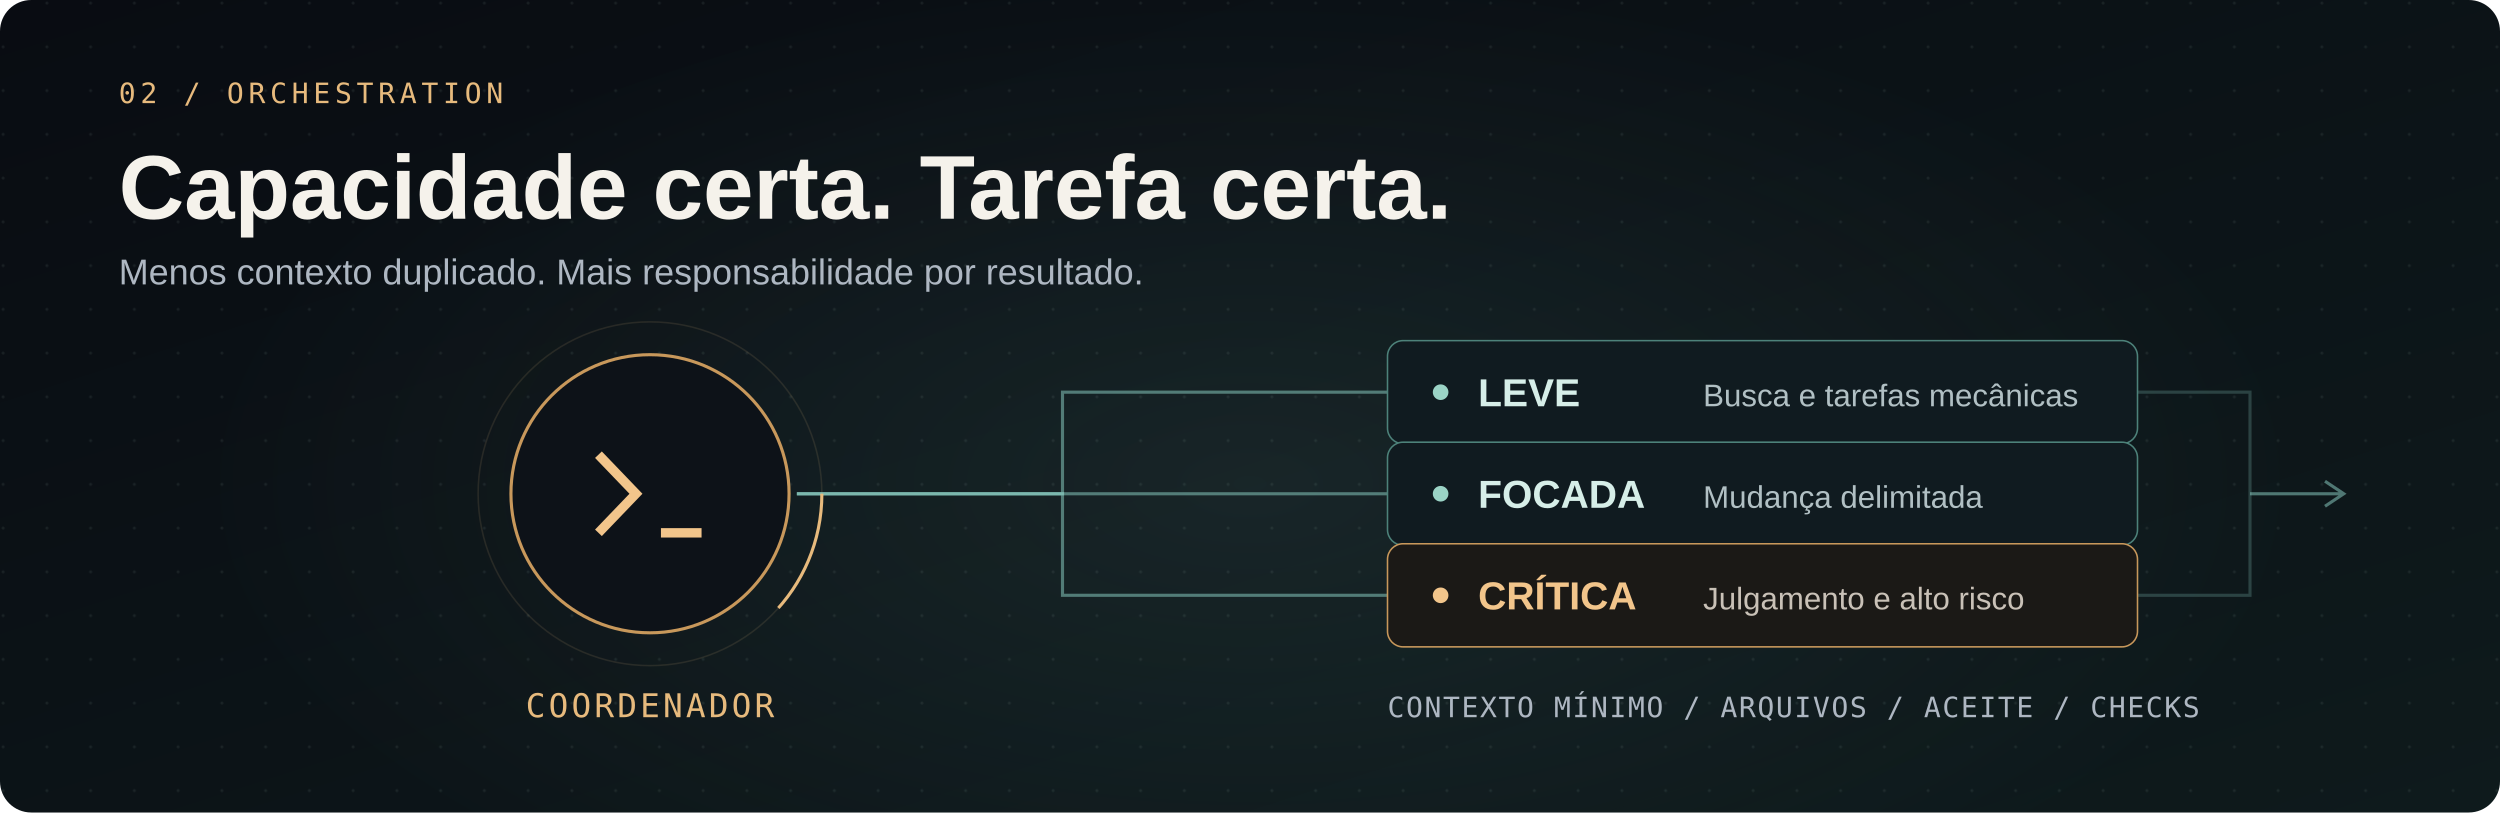
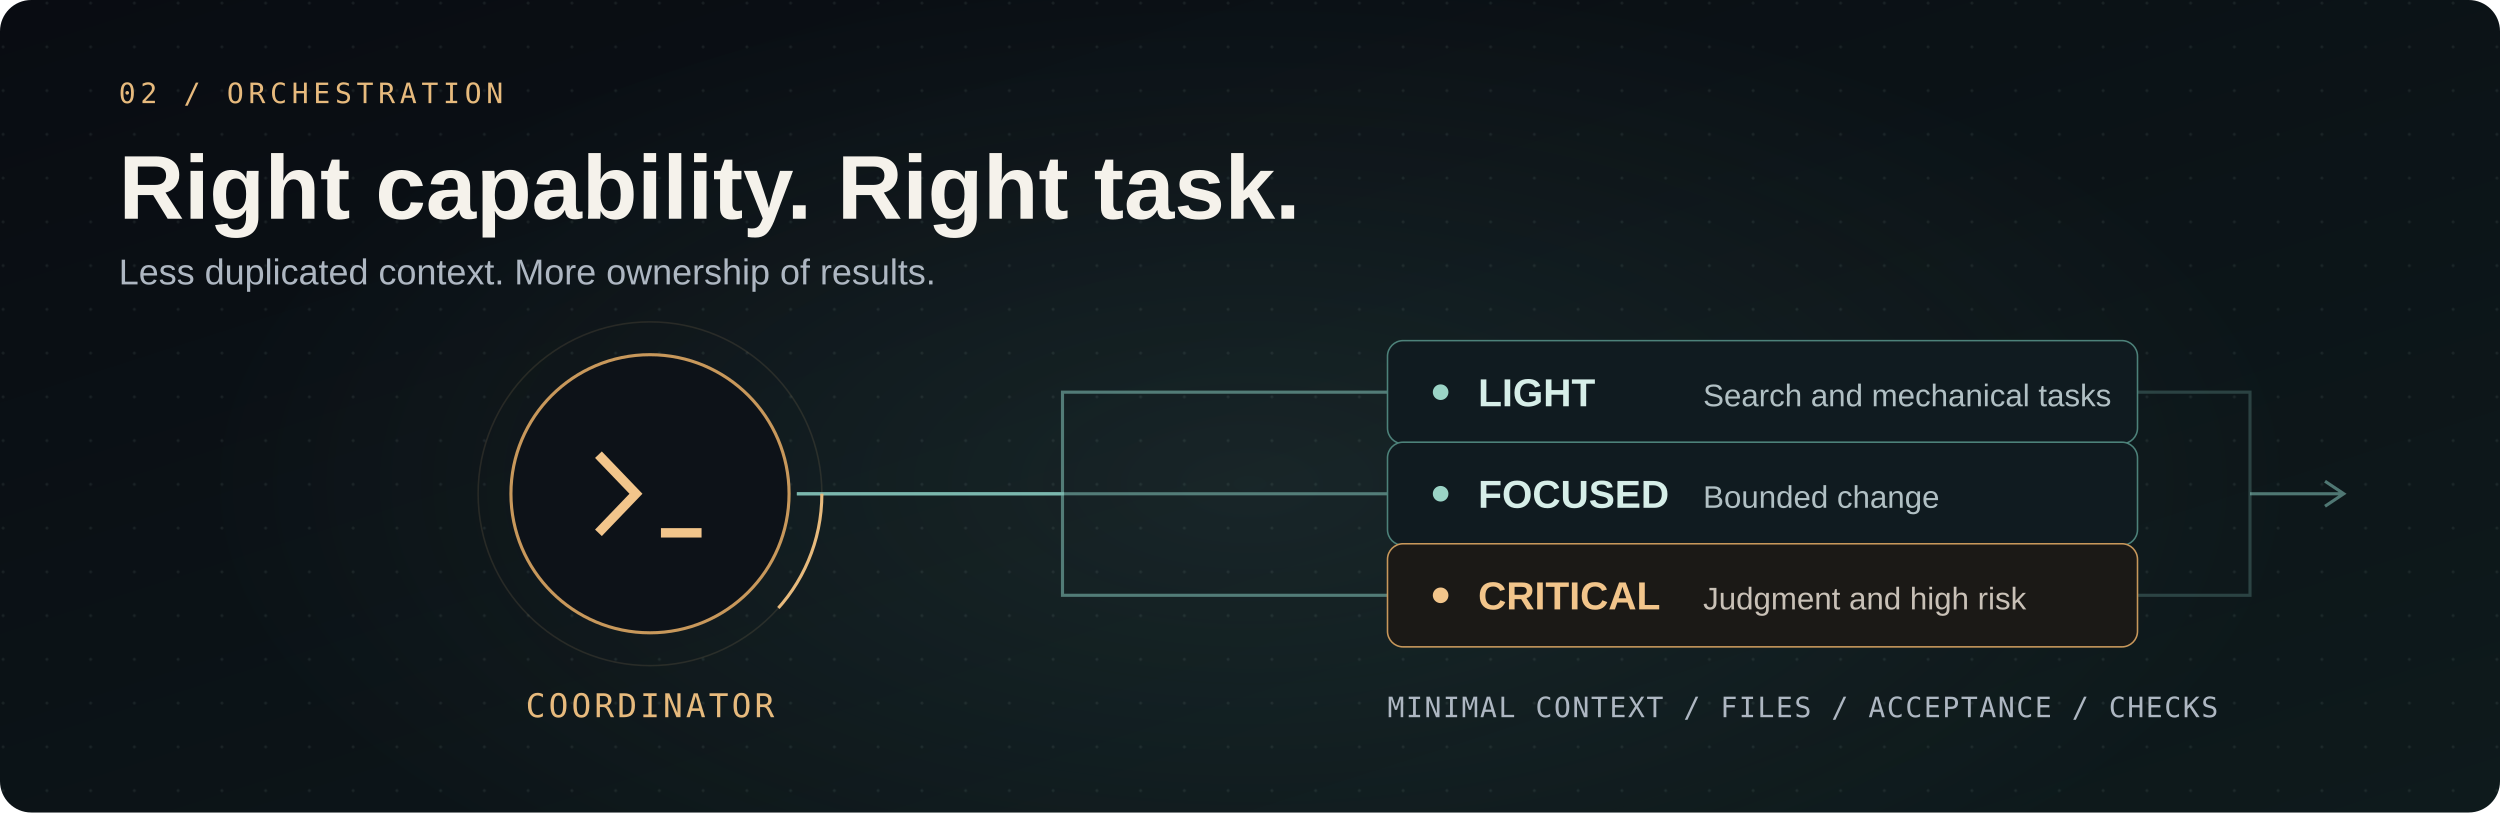
<svg xmlns="http://www.w3.org/2000/svg" width="1600" height="520" viewBox="0 0 1600 520" role="img" aria-labelledby="title description">
  <defs>
    <linearGradient id="bg" x2="1" y2="1">
      <stop stop-color="#090c12" />
      <stop offset="1" stop-color="#0e1a1c" />
    </linearGradient>
    <radialGradient id="halo">
      <stop stop-color="#85c6bc" stop-opacity=".1" />
      <stop offset="1" stop-color="#85c6bc" stop-opacity="0" />
    </radialGradient>
    <pattern id="dots" width="28" height="28" patternUnits="userSpaceOnUse">
      <circle cx="2" cy="2" r="1" fill="#b9d4cc" opacity=".08" />
    </pattern>
    <clipPath id="frame">
      <rect width="1600" height="520" rx="20" />
    </clipPath>
  </defs>
  <style>
    .route { animation: route 2.8s ease-out both; }
    .agent { animation: ready 1s .6s both; }
    .focus { animation: ready 1s 1.2s both; }
    .critical { animation: ready 1s 1.8s both; }
    .orbit { transform-origin: 416px 316px; animation: orbit 4.6s ease-out both; }
    @keyframes route { from { stroke-dasharray: 1400; stroke-dashoffset: 1400; } to { stroke-dasharray: 1400; stroke-dashoffset: 0; } }
    @keyframes ready { from { opacity: .2; transform: translateX(12px); } to { opacity: 1; transform: translateX(0); } }
    @keyframes orbit { from { transform: rotate(-28deg); } to { transform: rotate(0); } }
    @media (prefers-reduced-motion: reduce) { .route,.agent,.focus,.critical,.orbit { animation: none; } }
  </style>
  <g clip-path="url(#frame)">
    <rect width="1600" height="520" fill="url(#bg)" />
    <rect width="1600" height="520" fill="url(#dots)" />
    <ellipse cx="800" cy="310" rx="680" ry="330" fill="url(#halo)" />
    <text x="76" y="66" fill="#e7ba7d" font-family="monospace" font-size="18" letter-spacing="3">02 / ORCHESTRATION</text>
-     <text x="76" y="140" fill="#f5f2eb" font-family="Arial, Helvetica, sans-serif" font-size="58" font-weight="800">Capacidade certa. Tarefa certa.</text>
-     <text x="76" y="182" fill="#aeb7c2" font-family="Arial, Helvetica, sans-serif" font-size="23">Menos contexto duplicado. Mais responsabilidade por resultado.</text>
+     <text x="76" y="140" fill="#f5f2eb" font-family="Arial, Helvetica, sans-serif" font-size="58" font-weight="800">Right capability. Right task.</text>
+     <text x="76" y="182" fill="#aeb7c2" font-family="Arial, Helvetica, sans-serif" font-size="23">Less duplicated context. More ownership of results.</text>
    <g fill="none" stroke="#85c6bc" stroke-opacity=".55" stroke-width="2">
      <path class="route" d="M510 316h170V251h208" />
      <path class="route" d="M510 316h378" />
      <path class="route" d="M510 316h170v65h208" />
      <path d="M1368 251h72v130h-72" stroke-opacity=".25" />
      <path d="M1440 316h60m-12-8 12 8-12 8" />
    </g>
    <g class="orbit" fill="none" stroke="#e7ba7d">
      <circle cx="416" cy="316" r="110" stroke-opacity=".12" />
      <circle cx="416" cy="316" r="110" stroke-dasharray="80 612" stroke-width="2" />
    </g>
    <circle cx="416" cy="316" r="89" fill="#0d1218" stroke="#c8985b" stroke-width="2" />
    <path d="M383 291l24 25-24 25m40 0h26" fill="none" stroke="#f2c58b" stroke-width="6" />
-     <text x="416" y="459" text-anchor="middle" fill="#e7ba7d" font-family="monospace" font-size="21" letter-spacing="2">COORDENADOR</text>
+     <text x="416" y="459" text-anchor="middle" fill="#e7ba7d" font-family="monospace" font-size="21" letter-spacing="2">COORDINATOR</text>
    <g font-family="Arial, Helvetica, sans-serif">
      <g class="agent">
        <rect x="888" y="218" width="480" height="66" rx="10" fill="#101b20" stroke="#4d827a" />
        <circle cx="922" cy="251" r="5" fill="#9bd4c6" />
-         <text x="946" y="260" fill="#d6eee8" font-size="25" font-weight="700">LEVE</text>
-         <text x="1090" y="260" fill="#b1c0c4" font-size="20">Busca e tarefas mecânicas</text>
+         <text x="946" y="260" fill="#d6eee8" font-size="25" font-weight="700">LIGHT</text>
+         <text x="1090" y="260" fill="#b1c0c4" font-size="20">Search and mechanical tasks</text>
      </g>
      <g class="focus">
        <rect x="888" y="283" width="480" height="66" rx="10" fill="#101b20" stroke="#4d827a" />
        <circle cx="922" cy="316" r="5" fill="#9bd4c6" />
-         <text x="946" y="325" fill="#d6eee8" font-size="25" font-weight="700">FOCADA</text>
-         <text x="1090" y="325" fill="#b1c0c4" font-size="20">Mudança delimitada</text>
+         <text x="946" y="325" fill="#d6eee8" font-size="25" font-weight="700">FOCUSED</text>
+         <text x="1090" y="325" fill="#b1c0c4" font-size="20">Bounded change</text>
      </g>
      <g class="critical">
        <rect x="888" y="348" width="480" height="66" rx="10" fill="#1b1916" stroke="#c8985b" />
        <circle cx="922" cy="381" r="5" fill="#f2c58b" />
-         <text x="946" y="390" fill="#f2c58b" font-size="25" font-weight="700">CRÍTICA</text>
-         <text x="1090" y="390" fill="#c9c1b7" font-size="20">Julgamento e alto risco</text>
+         <text x="946" y="390" fill="#f2c58b" font-size="25" font-weight="700">CRITICAL</text>
+         <text x="1090" y="390" fill="#c9c1b7" font-size="20">Judgment and high risk</text>
      </g>
    </g>
-     <text x="888" y="459" fill="#aeb7c2" font-family="monospace" font-size="18" letter-spacing="1">CONTEXTO MÍNIMO / ARQUIVOS / ACEITE / CHECKS</text>
+     <text x="888" y="459" fill="#aeb7c2" font-family="monospace" font-size="18" letter-spacing="1">MINIMAL CONTEXT / FILES / ACCEPTANCE / CHECKS</text>
  </g>
</svg>
